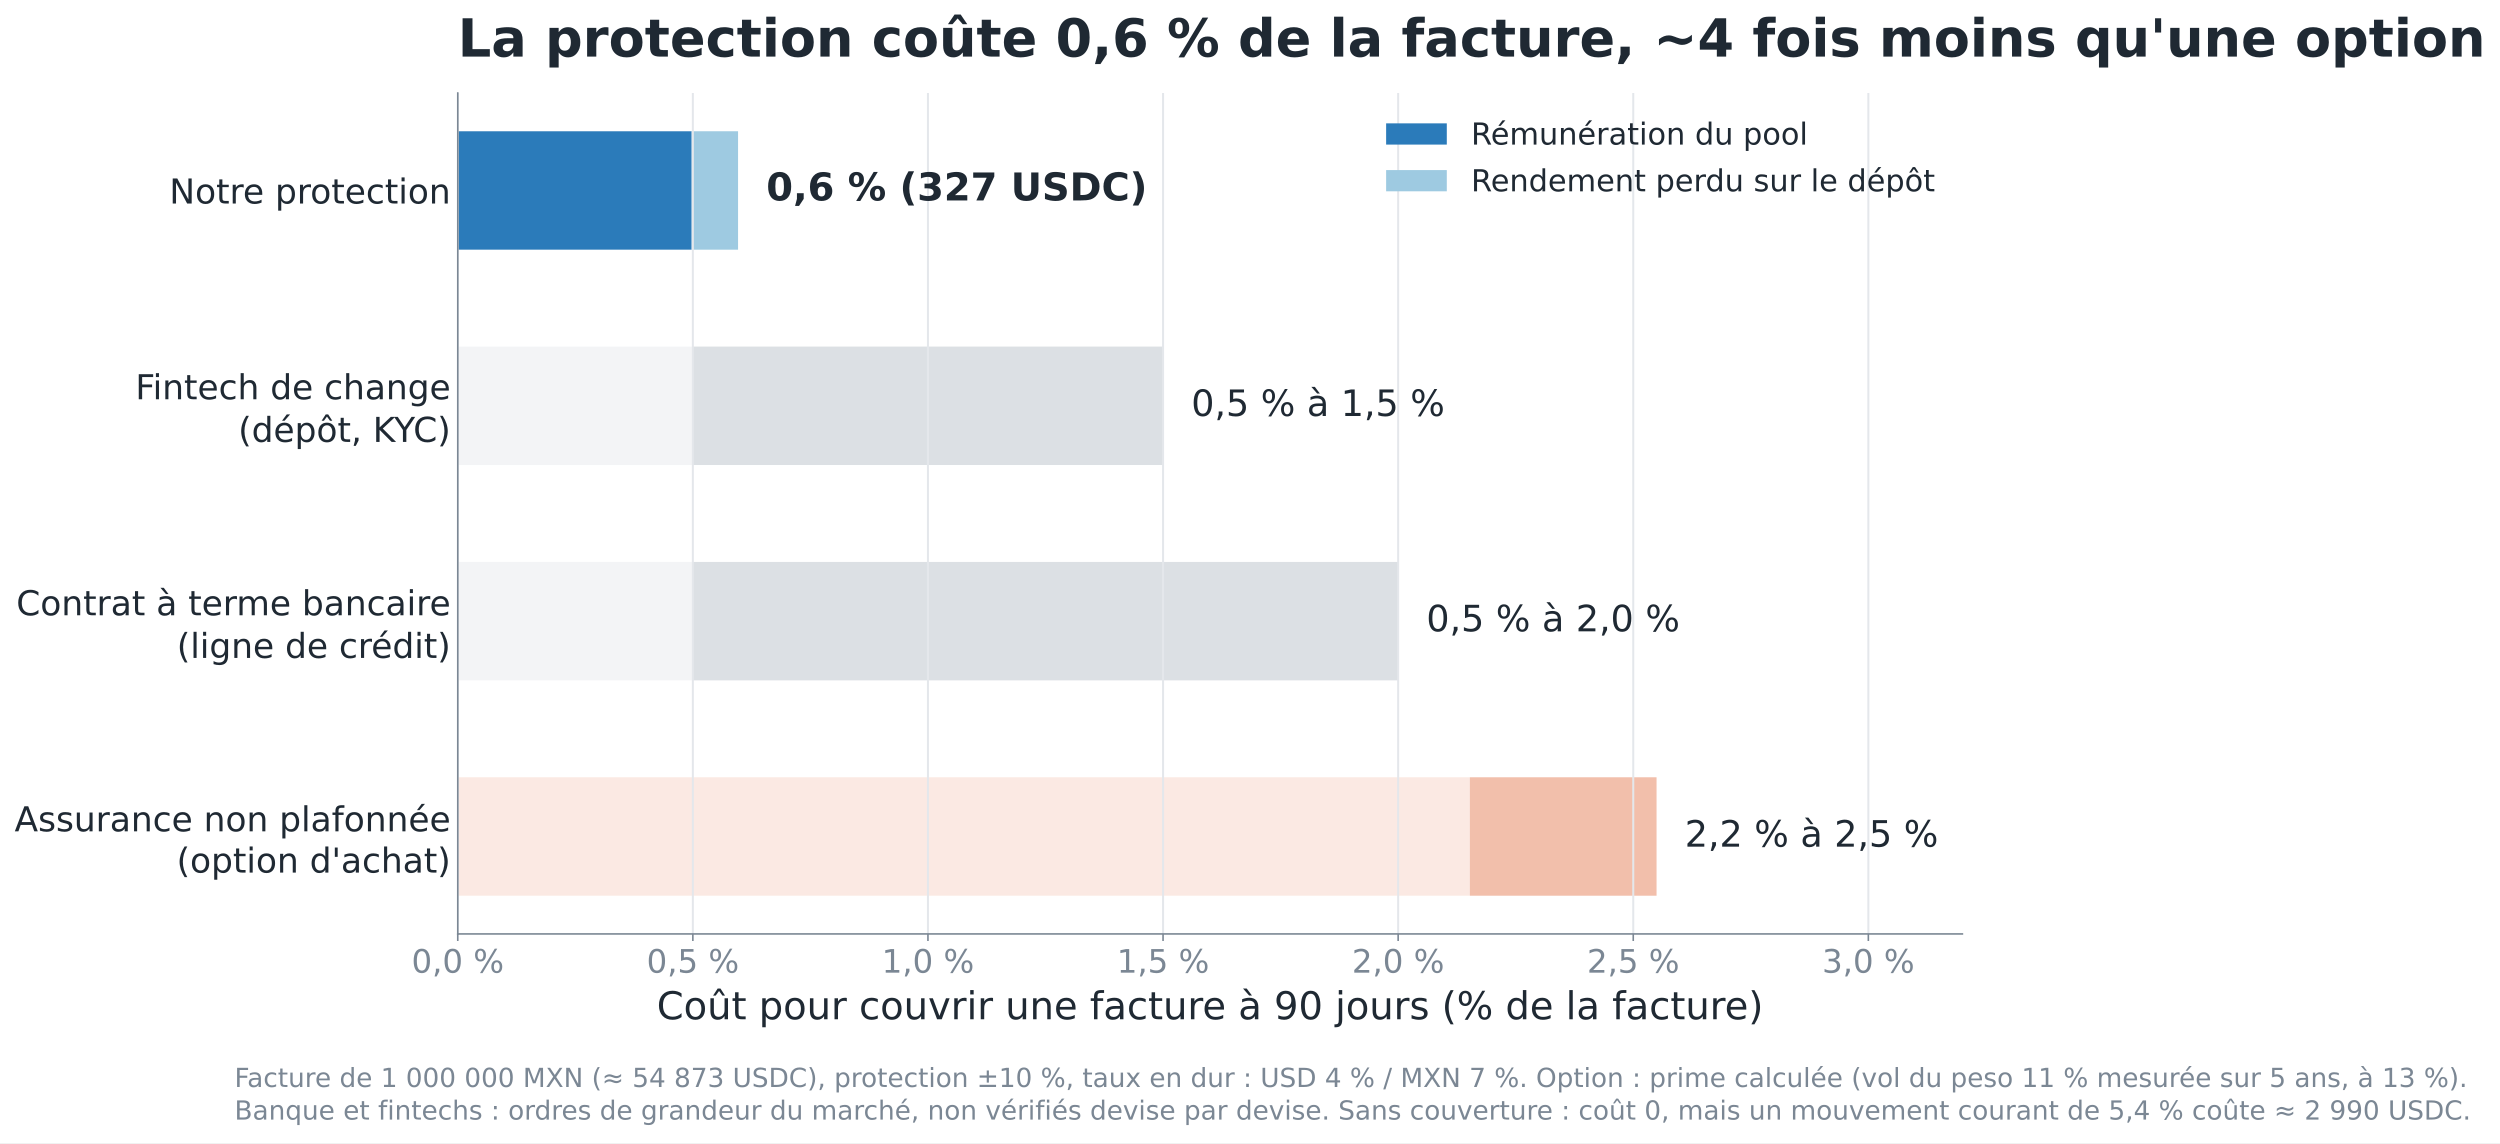
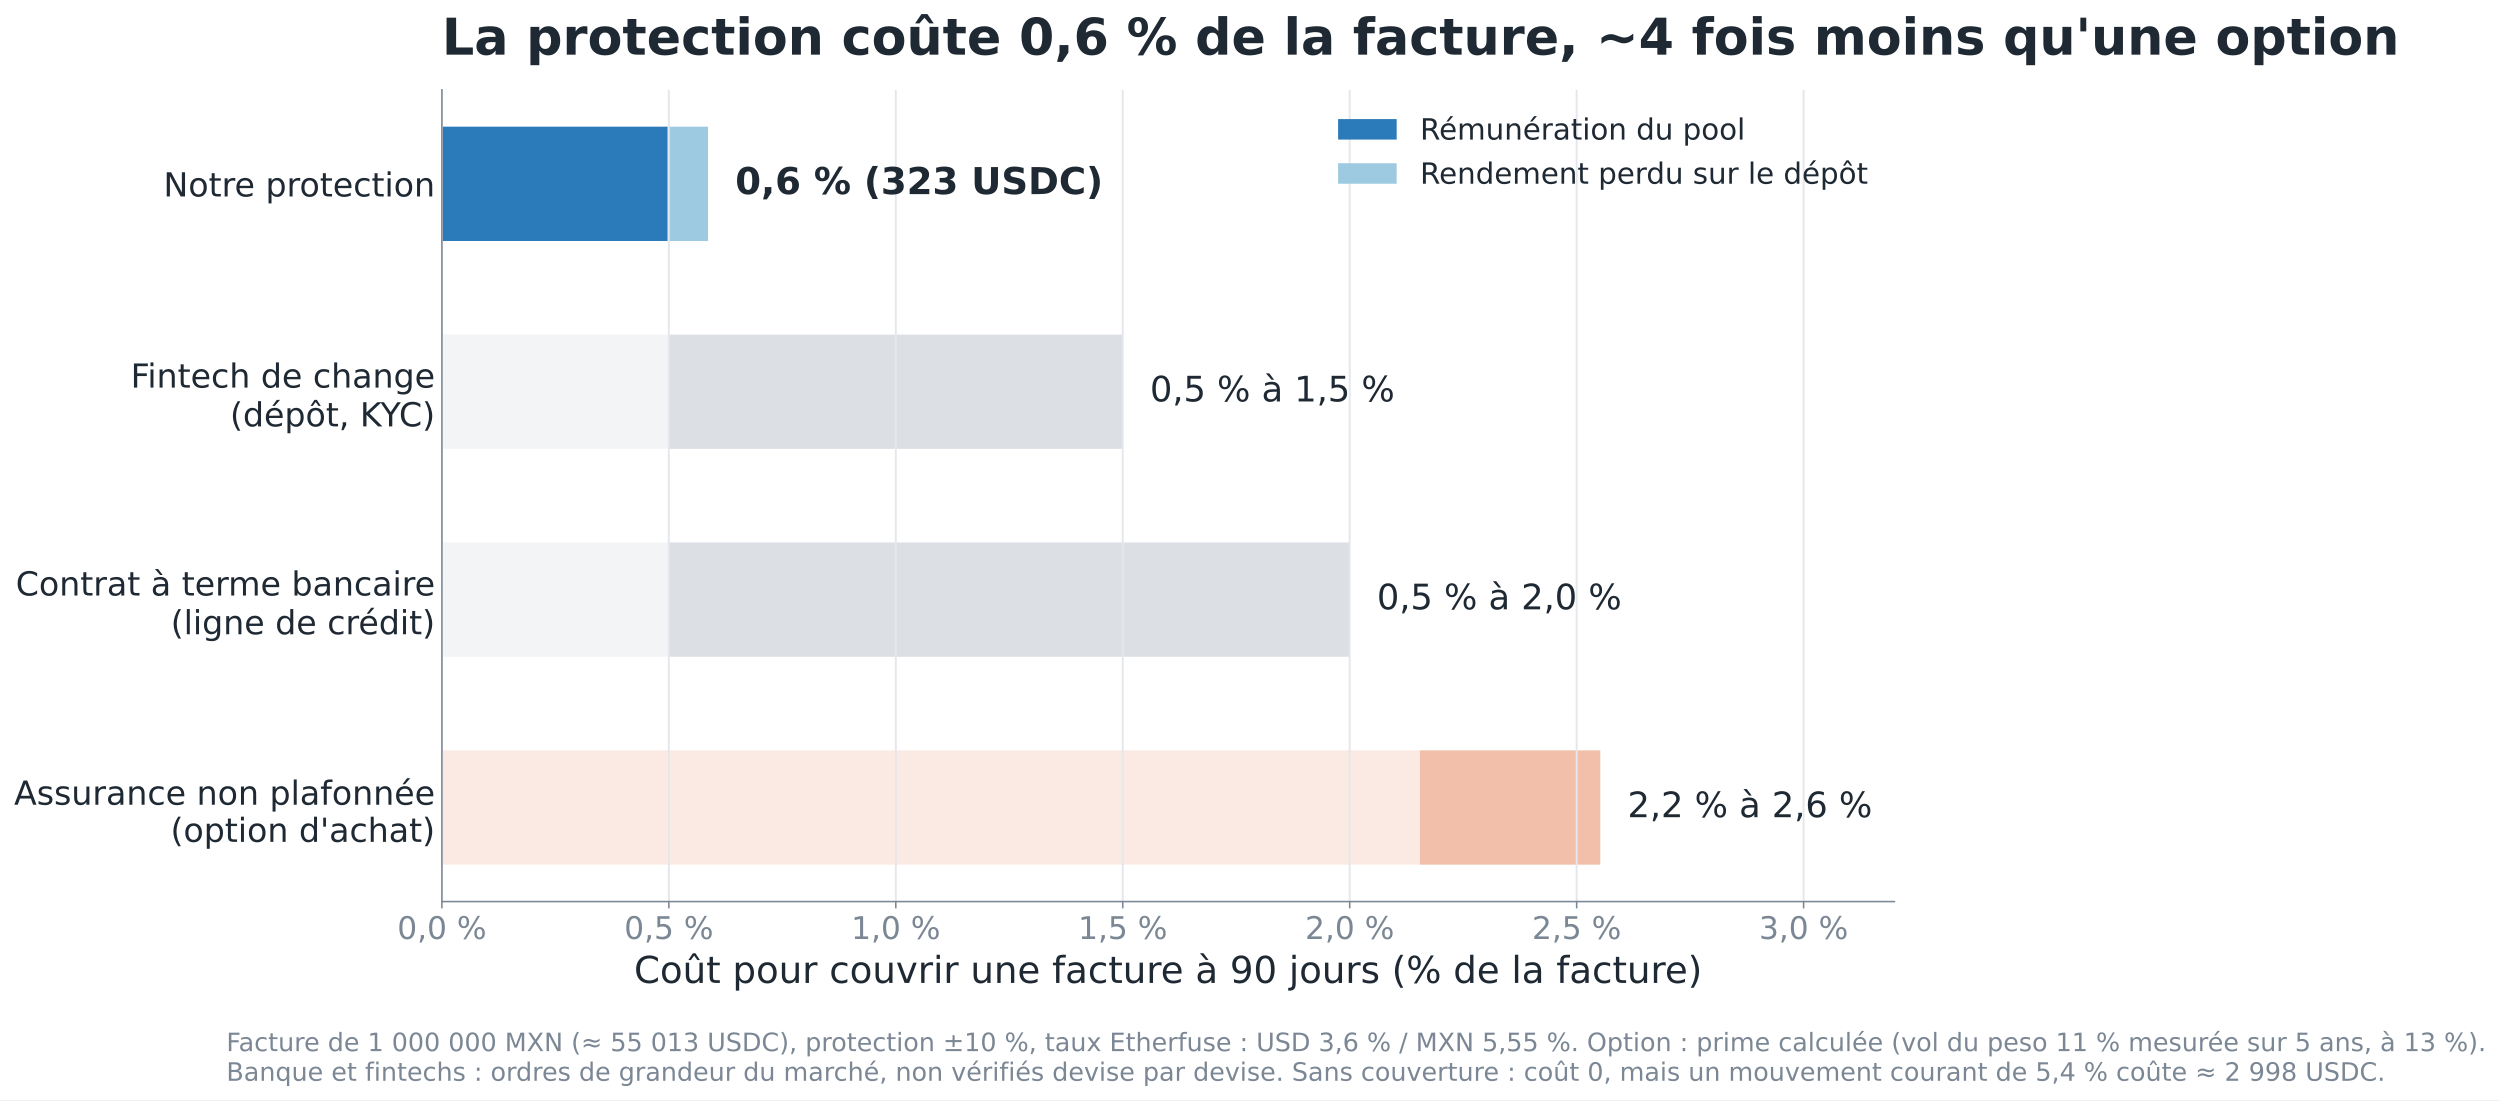
- <svg xmlns="http://www.w3.org/2000/svg" xmlns:xlink="http://www.w3.org/1999/xlink" width="1236.158pt" height="565.22pt" viewBox="0 0 1236.158 565.22" version="1.1">
+ <svg xmlns="http://www.w3.org/2000/svg" xmlns:xlink="http://www.w3.org/1999/xlink" width="1280.534pt" height="563.5pt" viewBox="0 0 1280.534 563.5" version="1.1">
  <defs>
    <style type="text/css">*{stroke-linejoin: round; stroke-linecap: butt}</style>
  </defs>
  <g id="figure_1">
    <g id="patch_1">
-       <path d="M -0 565.22  L 1236.158 565.22  L 1236.158 0  L -0 0  z " style="fill: #ffffff" />
+       <path d="M -0 563.5  L 1280.534 563.5  L 1280.534 0  L -0 0  z " style="fill: #ffffff" />
    </g>
    <g id="axes_1">
      <g id="patch_2">
        <path d="M 226.345 461.796  L 970.326 461.796  L 970.326 45.996  L 226.345 45.996  z " style="fill: #ffffff" />
      </g>
      <g id="patch_3">
        <path d="M 226.345 123.459  L 342.014 123.459  L 342.014 64.896  L 226.345 64.896  z " clip-path="url(#pba50d3a036)" style="fill: #2b7bba" />
      </g>
      <g id="patch_4">
-         <path d="M 342.014 123.459  L 364.945 123.459  L 364.945 64.896  L 342.014 64.896  z " clip-path="url(#pba50d3a036)" style="fill: #9ecae1" />
+         <path d="M 342.014 123.459  L 362.652 123.459  L 362.652 64.896  L 342.014 64.896  z " clip-path="url(#pba50d3a036)" style="fill: #9ecae1" />
      </g>
      <g id="patch_5">
        <path d="M 342.592 229.938  L 575.086 229.938  L 575.086 171.375  L 342.592 171.375  z " clip-path="url(#pba50d3a036)" style="fill: #9aa5b1; opacity: 0.35" />
      </g>
      <g id="patch_6">
        <path d="M 226.345 229.938  L 342.592 229.938  L 342.592 171.375  L 226.345 171.375  z " clip-path="url(#pba50d3a036)" style="fill: #9aa5b1; opacity: 0.12" />
      </g>
      <g id="patch_7">
        <path d="M 342.592 336.417  L 691.333 336.417  L 691.333 277.854  L 342.592 277.854  z " clip-path="url(#pba50d3a036)" style="fill: #9aa5b1; opacity: 0.35" />
      </g>
      <g id="patch_8">
        <path d="M 226.345 336.417  L 342.592 336.417  L 342.592 277.854  L 226.345 277.854  z " clip-path="url(#pba50d3a036)" style="fill: #9aa5b1; opacity: 0.12" />
      </g>
      <g id="patch_9">
-         <path d="M 726.794 442.896  L 819.109 442.896  L 819.109 384.333  L 726.794 384.333  z " clip-path="url(#pba50d3a036)" style="fill: #d9480f; opacity: 0.35" />
+         <path d="M 727.288 442.896  L 819.693 442.896  L 819.693 384.333  L 727.288 384.333  z " clip-path="url(#pba50d3a036)" style="fill: #d9480f; opacity: 0.35" />
      </g>
      <g id="patch_10">
-         <path d="M 226.345 442.896  L 726.794 442.896  L 726.794 384.333  L 226.345 384.333  z " clip-path="url(#pba50d3a036)" style="fill: #d9480f; opacity: 0.12" />
+         <path d="M 226.345 442.896  L 727.288 442.896  L 727.288 384.333  L 226.345 384.333  z " clip-path="url(#pba50d3a036)" style="fill: #d9480f; opacity: 0.12" />
      </g>
      <g id="matplotlib.axis_1">
        <g id="xtick_1">
          <g id="line2d_1">
            <path d="M 226.345 461.796  L 226.345 45.996  " clip-path="url(#pba50d3a036)" style="fill: none; stroke: #e4e7eb; stroke-linecap: square" />
          </g>
          <g id="line2d_2">
            <defs>
              <path id="m4497835273" d="M 0 0  L 0 3.5  " style="stroke: #7b8794; stroke-width: 0.8" />
            </defs>
            <g>
              <use xlink:href="#m4497835273" x="226.345" y="461.796" style="fill: #7b8794; stroke: #7b8794; stroke-width: 0.8" />
            </g>
          </g>
          <g id="text_1">
-             <text style="font-size: 16px; font-family: 'DejaVu Sans', 'Bitstream Vera Sans', 'Computer Modern Sans Serif', 'Lucida Grande', 'Verdana', 'Geneva', 'Lucid', 'Arial', 'Helvetica', 'Avant Garde', sans-serif; text-anchor: middle; fill: #7b8794" x="226.345" y="480.952" transform="rotate(-0 226.345 480.9522)">0,0 %</text>
+             <text style="fill: #7b8794; font: 16px 'DejaVu Sans', 'Bitstream Vera Sans', 'Computer Modern Sans Serif', 'Lucida Grande', 'Verdana', 'Geneva', 'Lucid', 'Arial', 'Helvetica', 'Avant Garde', sans-serif; text-anchor: middle" x="226.345" y="480.953" transform="rotate(-0 226.345 480.9534)">0,0 %</text>
          </g>
        </g>
        <g id="xtick_2">
          <g id="line2d_3">
            <path d="M 342.592 461.796  L 342.592 45.996  " clip-path="url(#pba50d3a036)" style="fill: none; stroke: #e4e7eb; stroke-linecap: square" />
          </g>
          <g id="line2d_4">
            <g>
              <use xlink:href="#m4497835273" x="342.592" y="461.796" style="fill: #7b8794; stroke: #7b8794; stroke-width: 0.8" />
            </g>
          </g>
          <g id="text_2">
-             <text style="font-size: 16px; font-family: 'DejaVu Sans', 'Bitstream Vera Sans', 'Computer Modern Sans Serif', 'Lucida Grande', 'Verdana', 'Geneva', 'Lucid', 'Arial', 'Helvetica', 'Avant Garde', sans-serif; text-anchor: middle; fill: #7b8794" x="342.592" y="480.952" transform="rotate(-0 342.5921 480.9522)">0,5 %</text>
+             <text style="fill: #7b8794; font: 16px 'DejaVu Sans', 'Bitstream Vera Sans', 'Computer Modern Sans Serif', 'Lucida Grande', 'Verdana', 'Geneva', 'Lucid', 'Arial', 'Helvetica', 'Avant Garde', sans-serif; text-anchor: middle" x="342.592" y="480.953" transform="rotate(-0 342.5921 480.9534)">0,5 %</text>
          </g>
        </g>
        <g id="xtick_3">
          <g id="line2d_5">
            <path d="M 458.839 461.796  L 458.839 45.996  " clip-path="url(#pba50d3a036)" style="fill: none; stroke: #e4e7eb; stroke-linecap: square" />
          </g>
          <g id="line2d_6">
            <g>
              <use xlink:href="#m4497835273" x="458.839" y="461.796" style="fill: #7b8794; stroke: #7b8794; stroke-width: 0.8" />
            </g>
          </g>
          <g id="text_3">
-             <text style="font-size: 16px; font-family: 'DejaVu Sans', 'Bitstream Vera Sans', 'Computer Modern Sans Serif', 'Lucida Grande', 'Verdana', 'Geneva', 'Lucid', 'Arial', 'Helvetica', 'Avant Garde', sans-serif; text-anchor: middle; fill: #7b8794" x="458.839" y="480.952" transform="rotate(-0 458.8392 480.9522)">1,0 %</text>
+             <text style="fill: #7b8794; font: 16px 'DejaVu Sans', 'Bitstream Vera Sans', 'Computer Modern Sans Serif', 'Lucida Grande', 'Verdana', 'Geneva', 'Lucid', 'Arial', 'Helvetica', 'Avant Garde', sans-serif; text-anchor: middle" x="458.839" y="480.953" transform="rotate(-0 458.8392 480.9534)">1,0 %</text>
          </g>
        </g>
        <g id="xtick_4">
          <g id="line2d_7">
            <path d="M 575.086 461.796  L 575.086 45.996  " clip-path="url(#pba50d3a036)" style="fill: none; stroke: #e4e7eb; stroke-linecap: square" />
          </g>
          <g id="line2d_8">
            <g>
              <use xlink:href="#m4497835273" x="575.086" y="461.796" style="fill: #7b8794; stroke: #7b8794; stroke-width: 0.8" />
            </g>
          </g>
          <g id="text_4">
-             <text style="font-size: 16px; font-family: 'DejaVu Sans', 'Bitstream Vera Sans', 'Computer Modern Sans Serif', 'Lucida Grande', 'Verdana', 'Geneva', 'Lucid', 'Arial', 'Helvetica', 'Avant Garde', sans-serif; text-anchor: middle; fill: #7b8794" x="575.086" y="480.952" transform="rotate(-0 575.0863 480.9522)">1,5 %</text>
+             <text style="fill: #7b8794; font: 16px 'DejaVu Sans', 'Bitstream Vera Sans', 'Computer Modern Sans Serif', 'Lucida Grande', 'Verdana', 'Geneva', 'Lucid', 'Arial', 'Helvetica', 'Avant Garde', sans-serif; text-anchor: middle" x="575.086" y="480.953" transform="rotate(-0 575.0863 480.9534)">1,5 %</text>
          </g>
        </g>
        <g id="xtick_5">
          <g id="line2d_9">
            <path d="M 691.333 461.796  L 691.333 45.996  " clip-path="url(#pba50d3a036)" style="fill: none; stroke: #e4e7eb; stroke-linecap: square" />
          </g>
          <g id="line2d_10">
            <g>
              <use xlink:href="#m4497835273" x="691.333" y="461.796" style="fill: #7b8794; stroke: #7b8794; stroke-width: 0.8" />
            </g>
          </g>
          <g id="text_5">
-             <text style="font-size: 16px; font-family: 'DejaVu Sans', 'Bitstream Vera Sans', 'Computer Modern Sans Serif', 'Lucida Grande', 'Verdana', 'Geneva', 'Lucid', 'Arial', 'Helvetica', 'Avant Garde', sans-serif; text-anchor: middle; fill: #7b8794" x="691.333" y="480.952" transform="rotate(-0 691.3334 480.9522)">2,0 %</text>
+             <text style="fill: #7b8794; font: 16px 'DejaVu Sans', 'Bitstream Vera Sans', 'Computer Modern Sans Serif', 'Lucida Grande', 'Verdana', 'Geneva', 'Lucid', 'Arial', 'Helvetica', 'Avant Garde', sans-serif; text-anchor: middle" x="691.333" y="480.953" transform="rotate(-0 691.3334 480.9534)">2,0 %</text>
          </g>
        </g>
        <g id="xtick_6">
          <g id="line2d_11">
            <path d="M 807.58 461.796  L 807.58 45.996  " clip-path="url(#pba50d3a036)" style="fill: none; stroke: #e4e7eb; stroke-linecap: square" />
          </g>
          <g id="line2d_12">
            <g>
              <use xlink:href="#m4497835273" x="807.58" y="461.796" style="fill: #7b8794; stroke: #7b8794; stroke-width: 0.8" />
            </g>
          </g>
          <g id="text_6">
-             <text style="font-size: 16px; font-family: 'DejaVu Sans', 'Bitstream Vera Sans', 'Computer Modern Sans Serif', 'Lucida Grande', 'Verdana', 'Geneva', 'Lucid', 'Arial', 'Helvetica', 'Avant Garde', sans-serif; text-anchor: middle; fill: #7b8794" x="807.58" y="480.952" transform="rotate(-0 807.5805 480.9522)">2,5 %</text>
+             <text style="fill: #7b8794; font: 16px 'DejaVu Sans', 'Bitstream Vera Sans', 'Computer Modern Sans Serif', 'Lucida Grande', 'Verdana', 'Geneva', 'Lucid', 'Arial', 'Helvetica', 'Avant Garde', sans-serif; text-anchor: middle" x="807.58" y="480.953" transform="rotate(-0 807.5805 480.9534)">2,5 %</text>
          </g>
        </g>
        <g id="xtick_7">
          <g id="line2d_13">
            <path d="M 923.828 461.796  L 923.828 45.996  " clip-path="url(#pba50d3a036)" style="fill: none; stroke: #e4e7eb; stroke-linecap: square" />
          </g>
          <g id="line2d_14">
            <g>
              <use xlink:href="#m4497835273" x="923.828" y="461.796" style="fill: #7b8794; stroke: #7b8794; stroke-width: 0.8" />
            </g>
          </g>
          <g id="text_7">
-             <text style="font-size: 16px; font-family: 'DejaVu Sans', 'Bitstream Vera Sans', 'Computer Modern Sans Serif', 'Lucida Grande', 'Verdana', 'Geneva', 'Lucid', 'Arial', 'Helvetica', 'Avant Garde', sans-serif; text-anchor: middle; fill: #7b8794" x="923.828" y="480.952" transform="rotate(-0 923.8276 480.9522)">3,0 %</text>
+             <text style="fill: #7b8794; font: 16px 'DejaVu Sans', 'Bitstream Vera Sans', 'Computer Modern Sans Serif', 'Lucida Grande', 'Verdana', 'Geneva', 'Lucid', 'Arial', 'Helvetica', 'Avant Garde', sans-serif; text-anchor: middle" x="923.828" y="480.953" transform="rotate(-0 923.8276 480.9534)">3,0 %</text>
          </g>
        </g>
        <g id="text_8">
-           <text style="font-size: 19px; font-family: 'DejaVu Sans', 'Bitstream Vera Sans', 'Computer Modern Sans Serif', 'Lucida Grande', 'Verdana', 'Geneva', 'Lucid', 'Arial', 'Helvetica', 'Avant Garde', sans-serif; text-anchor: middle; fill: #1f2933" x="598.336" y="503.993" transform="rotate(-0 598.3357 503.993)">Coût pour couvrir une facture à 90 jours (% de la facture)</text>
+           <text style="fill: #1f2933; font: 19px 'DejaVu Sans', 'Bitstream Vera Sans', 'Computer Modern Sans Serif', 'Lucida Grande', 'Verdana', 'Geneva', 'Lucid', 'Arial', 'Helvetica', 'Avant Garde', sans-serif; text-anchor: middle" x="598.336" y="503.478" transform="rotate(-0 598.3357 503.478)">Coût pour couvrir une facture à 90 jours (% de la facture)</text>
        </g>
      </g>
      <g id="matplotlib.axis_2">
        <g id="ytick_1">
          <g id="line2d_15" />
          <g id="text_9">
-             <text style="font-size: 17px; font-family: 'DejaVu Sans', 'Bitstream Vera Sans', 'Computer Modern Sans Serif', 'Lucida Grande', 'Verdana', 'Geneva', 'Lucid', 'Arial', 'Helvetica', 'Avant Garde', sans-serif; text-anchor: end; fill: #1f2933" x="222.845" y="100.636" transform="rotate(-0 222.845 100.6363)">Notre protection</text>
+             <text style="fill: #1f2933; font: 17px 'DejaVu Sans', 'Bitstream Vera Sans', 'Computer Modern Sans Serif', 'Lucida Grande', 'Verdana', 'Geneva', 'Lucid', 'Arial', 'Helvetica', 'Avant Garde', sans-serif; text-anchor: end" x="222.845" y="100.636" transform="rotate(-0 222.845 100.6363)">Notre protection</text>
          </g>
        </g>
        <g id="ytick_2">
          <g id="line2d_16" />
          <g id="text_10">
-             <text style="font-size: 17px; font-family: 'DejaVu Sans', 'Bitstream Vera Sans', 'Computer Modern Sans Serif', 'Lucida Grande', 'Verdana', 'Geneva', 'Lucid', 'Arial', 'Helvetica', 'Avant Garde', sans-serif; fill: #1f2933" transform="translate(66.93906 197.4237)">Fintech de change</text>
-             <text style="font-size: 17px; font-family: 'DejaVu Sans', 'Bitstream Vera Sans', 'Computer Modern Sans Serif', 'Lucida Grande', 'Verdana', 'Geneva', 'Lucid', 'Arial', 'Helvetica', 'Avant Garde', sans-serif; fill: #1f2933" transform="translate(117.7956 218.5083)">(dépôt, KYC)</text>
+             <text style="fill: #1f2933; font: 17px 'DejaVu Sans', 'Bitstream Vera Sans', 'Computer Modern Sans Serif', 'Lucida Grande', 'Verdana', 'Geneva', 'Lucid', 'Arial', 'Helvetica', 'Avant Garde', sans-serif" transform="translate(66.93375 198.5488)">Fintech de change</text>
+             <text style="fill: #1f2933; font: 17px 'DejaVu Sans', 'Bitstream Vera Sans', 'Computer Modern Sans Serif', 'Lucida Grande', 'Verdana', 'Geneva', 'Lucid', 'Arial', 'Helvetica', 'Avant Garde', sans-serif" transform="translate(117.8116 218.401)">(dépôt, KYC)</text>
          </g>
        </g>
        <g id="ytick_3">
          <g id="line2d_17" />
          <g id="text_11">
-             <text style="font-size: 17px; font-family: 'DejaVu Sans', 'Bitstream Vera Sans', 'Computer Modern Sans Serif', 'Lucida Grande', 'Verdana', 'Geneva', 'Lucid', 'Arial', 'Helvetica', 'Avant Garde', sans-serif; fill: #1f2933" transform="translate(8.055313 304.2426)">Contrat à terme bancaire</text>
-             <text style="font-size: 17px; font-family: 'DejaVu Sans', 'Bitstream Vera Sans', 'Computer Modern Sans Serif', 'Lucida Grande', 'Verdana', 'Geneva', 'Lucid', 'Arial', 'Helvetica', 'Avant Garde', sans-serif; fill: #1f2933" transform="translate(87.44797 325.3272)">(ligne de crédit)</text>
+             <text style="fill: #1f2933; font: 17px 'DejaVu Sans', 'Bitstream Vera Sans', 'Computer Modern Sans Serif', 'Lucida Grande', 'Verdana', 'Geneva', 'Lucid', 'Arial', 'Helvetica', 'Avant Garde', sans-serif" transform="translate(8.063281 305.0276)">Contrat à terme bancaire</text>
+             <text style="fill: #1f2933; font: 17px 'DejaVu Sans', 'Bitstream Vera Sans', 'Computer Modern Sans Serif', 'Lucida Grande', 'Verdana', 'Geneva', 'Lucid', 'Arial', 'Helvetica', 'Avant Garde', sans-serif" transform="translate(87.45594 324.8799)">(ligne de crédit)</text>
          </g>
        </g>
        <g id="ytick_4">
          <g id="line2d_18" />
          <g id="text_12">
-             <text style="font-size: 17px; font-family: 'DejaVu Sans', 'Bitstream Vera Sans', 'Computer Modern Sans Serif', 'Lucida Grande', 'Verdana', 'Geneva', 'Lucid', 'Arial', 'Helvetica', 'Avant Garde', sans-serif; fill: #1f2933" transform="translate(7.2 411.0614)">Assurance non plafonnée</text>
-             <text style="font-size: 17px; font-family: 'DejaVu Sans', 'Bitstream Vera Sans', 'Computer Modern Sans Serif', 'Lucida Grande', 'Verdana', 'Geneva', 'Lucid', 'Arial', 'Helvetica', 'Avant Garde', sans-serif; fill: #1f2933" transform="translate(87.33375 431.4661)">(option d'achat)</text>
+             <text style="fill: #1f2933; font: 17px 'DejaVu Sans', 'Bitstream Vera Sans', 'Computer Modern Sans Serif', 'Lucida Grande', 'Verdana', 'Geneva', 'Lucid', 'Arial', 'Helvetica', 'Avant Garde', sans-serif" transform="translate(7.2 412.1865)">Assurance non plafonnée</text>
+             <text style="fill: #1f2933; font: 17px 'DejaVu Sans', 'Bitstream Vera Sans', 'Computer Modern Sans Serif', 'Lucida Grande', 'Verdana', 'Geneva', 'Lucid', 'Arial', 'Helvetica', 'Avant Garde', sans-serif" transform="translate(87.33375 431.2228)">(option d'achat)</text>
          </g>
        </g>
      </g>
      <g id="patch_11">
        <path d="M 226.345 461.796  L 226.345 45.996  " style="fill: none; stroke: #7b8794; stroke-width: 0.8; stroke-linejoin: miter; stroke-linecap: square" />
      </g>
      <g id="patch_12">
        <path d="M 226.345 461.796  L 970.326 461.796  " style="fill: none; stroke: #7b8794; stroke-width: 0.8; stroke-linejoin: miter; stroke-linecap: square" />
      </g>
      <g id="text_13">
-         <text style="font-weight: 700; font-size: 19px; font-family: 'DejaVu Sans', 'Bitstream Vera Sans', 'Computer Modern Sans Serif', 'Lucida Grande', 'Verdana', 'Geneva', 'Lucid', 'Arial', 'Helvetica', 'Avant Garde', sans-serif; text-anchor: start; fill: #1f2933" x="378.894" y="99.113" transform="rotate(-0 378.8943 99.11317)">0,6 %  (327 USDC)</text>
+         <text style="fill: #1f2933; font: 700 19px 'DejaVu Sans', 'Bitstream Vera Sans', 'Computer Modern Sans Serif', 'Lucida Grande', 'Verdana', 'Geneva', 'Lucid', 'Arial', 'Helvetica', 'Avant Garde', sans-serif; text-anchor: start" x="376.601" y="99.42" transform="rotate(-0 376.6012 99.42044)">0,6 %  (323 USDC)</text>
      </g>
      <g id="text_14">
-         <text style="font-size: 18px; font-family: 'DejaVu Sans', 'Bitstream Vera Sans', 'Computer Modern Sans Serif', 'Lucida Grande', 'Verdana', 'Geneva', 'Lucid', 'Arial', 'Helvetica', 'Avant Garde', sans-serif; text-anchor: start; fill: #1f2933" x="589.036" y="205.693" transform="rotate(-0 589.0359 205.693)">0,5 % à 1,5 %</text>
+         <text style="fill: #1f2933; font: 18px 'DejaVu Sans', 'Bitstream Vera Sans', 'Computer Modern Sans Serif', 'Lucida Grande', 'Verdana', 'Geneva', 'Lucid', 'Arial', 'Helvetica', 'Avant Garde', sans-serif; text-anchor: start" x="589.036" y="205.623" transform="rotate(-0 589.0359 205.6234)">0,5 % à 1,5 %</text>
      </g>
      <g id="text_15">
-         <text style="font-size: 18px; font-family: 'DejaVu Sans', 'Bitstream Vera Sans', 'Computer Modern Sans Serif', 'Lucida Grande', 'Verdana', 'Geneva', 'Lucid', 'Arial', 'Helvetica', 'Avant Garde', sans-serif; text-anchor: start; fill: #1f2933" x="705.283" y="312.172" transform="rotate(-0 705.283 312.1719)">0,5 % à 2,0 %</text>
+         <text style="fill: #1f2933; font: 18px 'DejaVu Sans', 'Bitstream Vera Sans', 'Computer Modern Sans Serif', 'Lucida Grande', 'Verdana', 'Geneva', 'Lucid', 'Arial', 'Helvetica', 'Avant Garde', sans-serif; text-anchor: start" x="705.283" y="312.102" transform="rotate(-0 705.283 312.1022)">0,5 % à 2,0 %</text>
      </g>
      <g id="text_16">
-         <text style="font-size: 18px; font-family: 'DejaVu Sans', 'Bitstream Vera Sans', 'Computer Modern Sans Serif', 'Lucida Grande', 'Verdana', 'Geneva', 'Lucid', 'Arial', 'Helvetica', 'Avant Garde', sans-serif; text-anchor: start; fill: #1f2933" x="833.058" y="418.651" transform="rotate(-0 833.0582 418.6507)">2,2 % à 2,5 %</text>
+         <text style="fill: #1f2933; font: 18px 'DejaVu Sans', 'Bitstream Vera Sans', 'Computer Modern Sans Serif', 'Lucida Grande', 'Verdana', 'Geneva', 'Lucid', 'Arial', 'Helvetica', 'Avant Garde', sans-serif; text-anchor: start" x="833.643" y="418.581" transform="rotate(-0 833.6431 418.5811)">2,2 % à 2,6 %</text>
      </g>
      <g id="text_17">
-         <text style="font-weight: 700; font-size: 26px; font-family: 'DejaVu Sans', 'Bitstream Vera Sans', 'Computer Modern Sans Serif', 'Lucida Grande', 'Verdana', 'Geneva', 'Lucid', 'Arial', 'Helvetica', 'Avant Garde', sans-serif; text-anchor: start; fill: #1f2933" x="226.345" y="27.996" transform="rotate(-0 226.345 27.99594)">La protection coûte 0,6 % de la facture, ~4 fois moins qu'une option</text>
+         <text style="fill: #1f2933; font: 700 26px 'DejaVu Sans', 'Bitstream Vera Sans', 'Computer Modern Sans Serif', 'Lucida Grande', 'Verdana', 'Geneva', 'Lucid', 'Arial', 'Helvetica', 'Avant Garde', sans-serif; text-anchor: start" x="226.345" y="27.996" transform="rotate(-0 226.345 27.99594)">La protection coûte 0,6 % de la facture, ~4 fois moins qu'une option</text>
      </g>
      <g id="legend_1">
        <g id="patch_13">
-           <path d="M 685.39 71.494  L 715.39 71.494  L 715.39 60.994  L 685.39 60.994  z " style="fill: #2b7bba" />
+           <path d="M 685.392 71.494  L 715.392 71.494  L 715.392 60.994  L 685.392 60.994  z " style="fill: #2b7bba" />
        </g>
        <g id="text_18">
-           <text style="font-size: 15px; font-family: 'DejaVu Sans', 'Bitstream Vera Sans', 'Computer Modern Sans Serif', 'Lucida Grande', 'Verdana', 'Geneva', 'Lucid', 'Arial', 'Helvetica', 'Avant Garde', sans-serif; text-anchor: start; fill: #1f2933" x="727.39" y="71.494" transform="rotate(-0 727.3897 71.49359)">Rémunération du pool</text>
+           <text style="fill: #1f2933; font: 15px 'DejaVu Sans', 'Bitstream Vera Sans', 'Computer Modern Sans Serif', 'Lucida Grande', 'Verdana', 'Geneva', 'Lucid', 'Arial', 'Helvetica', 'Avant Garde', sans-serif; text-anchor: start" x="727.392" y="71.494" transform="rotate(-0 727.392 71.49359)">Rémunération du pool</text>
        </g>
        <g id="patch_14">
-           <path d="M 685.39 94.595  L 715.39 94.595  L 715.39 84.095  L 685.39 84.095  z " style="fill: #9ecae1" />
+           <path d="M 685.392 94.111  L 715.392 94.111  L 715.392 83.611  L 685.392 83.611  z " style="fill: #9ecae1" />
        </g>
        <g id="text_19">
-           <text style="font-size: 15px; font-family: 'DejaVu Sans', 'Bitstream Vera Sans', 'Computer Modern Sans Serif', 'Lucida Grande', 'Verdana', 'Geneva', 'Lucid', 'Arial', 'Helvetica', 'Avant Garde', sans-serif; text-anchor: start; fill: #1f2933" x="727.39" y="94.595" transform="rotate(-0 727.3897 94.59477)">Rendement perdu sur le dépôt</text>
+           <text style="fill: #1f2933; font: 15px 'DejaVu Sans', 'Bitstream Vera Sans', 'Computer Modern Sans Serif', 'Lucida Grande', 'Verdana', 'Geneva', 'Lucid', 'Arial', 'Helvetica', 'Avant Garde', sans-serif; text-anchor: start" x="727.392" y="94.111" transform="rotate(-0 727.392 94.11078)">Rendement perdu sur le dépôt</text>
        </g>
      </g>
    </g>
    <g id="text_20">
-       <text style="font-size: 13px; font-family: 'DejaVu Sans', 'Bitstream Vera Sans', 'Computer Modern Sans Serif', 'Lucida Grande', 'Verdana', 'Geneva', 'Lucid', 'Arial', 'Helvetica', 'Avant Garde', sans-serif; fill: #7b8794" transform="translate(115.9478 537.4724)">Facture de 1 000 000 MXN (≈ 54 873 USDC), protection ±10 %, taux en dur : USD 4 % / MXN 7 %. Option : prime calculée (vol du peso 11 % mesurée sur 5 ans, à 13 %).</text>
-       <text style="font-size: 13px; font-family: 'DejaVu Sans', 'Bitstream Vera Sans', 'Computer Modern Sans Serif', 'Lucida Grande', 'Verdana', 'Geneva', 'Lucid', 'Arial', 'Helvetica', 'Avant Garde', sans-serif; fill: #7b8794" transform="translate(115.9478 553.5959)">Banque et fintechs : ordres de grandeur du marché, non vérifiés devise par devise. Sans couverture : coût 0, mais un mouvement courant de 5,4 % coûte ≈ 2 990 USDC.</text>
+       <text style="fill: #7b8794; font: 13px 'DejaVu Sans', 'Bitstream Vera Sans', 'Computer Modern Sans Serif', 'Lucida Grande', 'Verdana', 'Geneva', 'Lucid', 'Arial', 'Helvetica', 'Avant Garde', sans-serif" transform="translate(115.9478 538.4148)">Facture de 1 000 000 MXN (≈ 55 013 USDC), protection ±10 %, taux Etherfuse : USD 3,6 % / MXN 5,55 %. Option : prime calculée (vol du peso 11 % mesurée sur 5 ans, à 13 %).</text>
+       <text style="fill: #7b8794; font: 13px 'DejaVu Sans', 'Bitstream Vera Sans', 'Computer Modern Sans Serif', 'Lucida Grande', 'Verdana', 'Geneva', 'Lucid', 'Arial', 'Helvetica', 'Avant Garde', sans-serif" transform="translate(115.9478 553.5959)">Banque et fintechs : ordres de grandeur du marché, non vérifiés devise par devise. Sans couverture : coût 0, mais un mouvement courant de 5,4 % coûte ≈ 2 998 USDC.</text>
    </g>
  </g>
  <defs>
    <clipPath id="pba50d3a036">
      <rect x="226.345" y="45.996" width="743.981" height="415.8" />
    </clipPath>
  </defs>
</svg>
